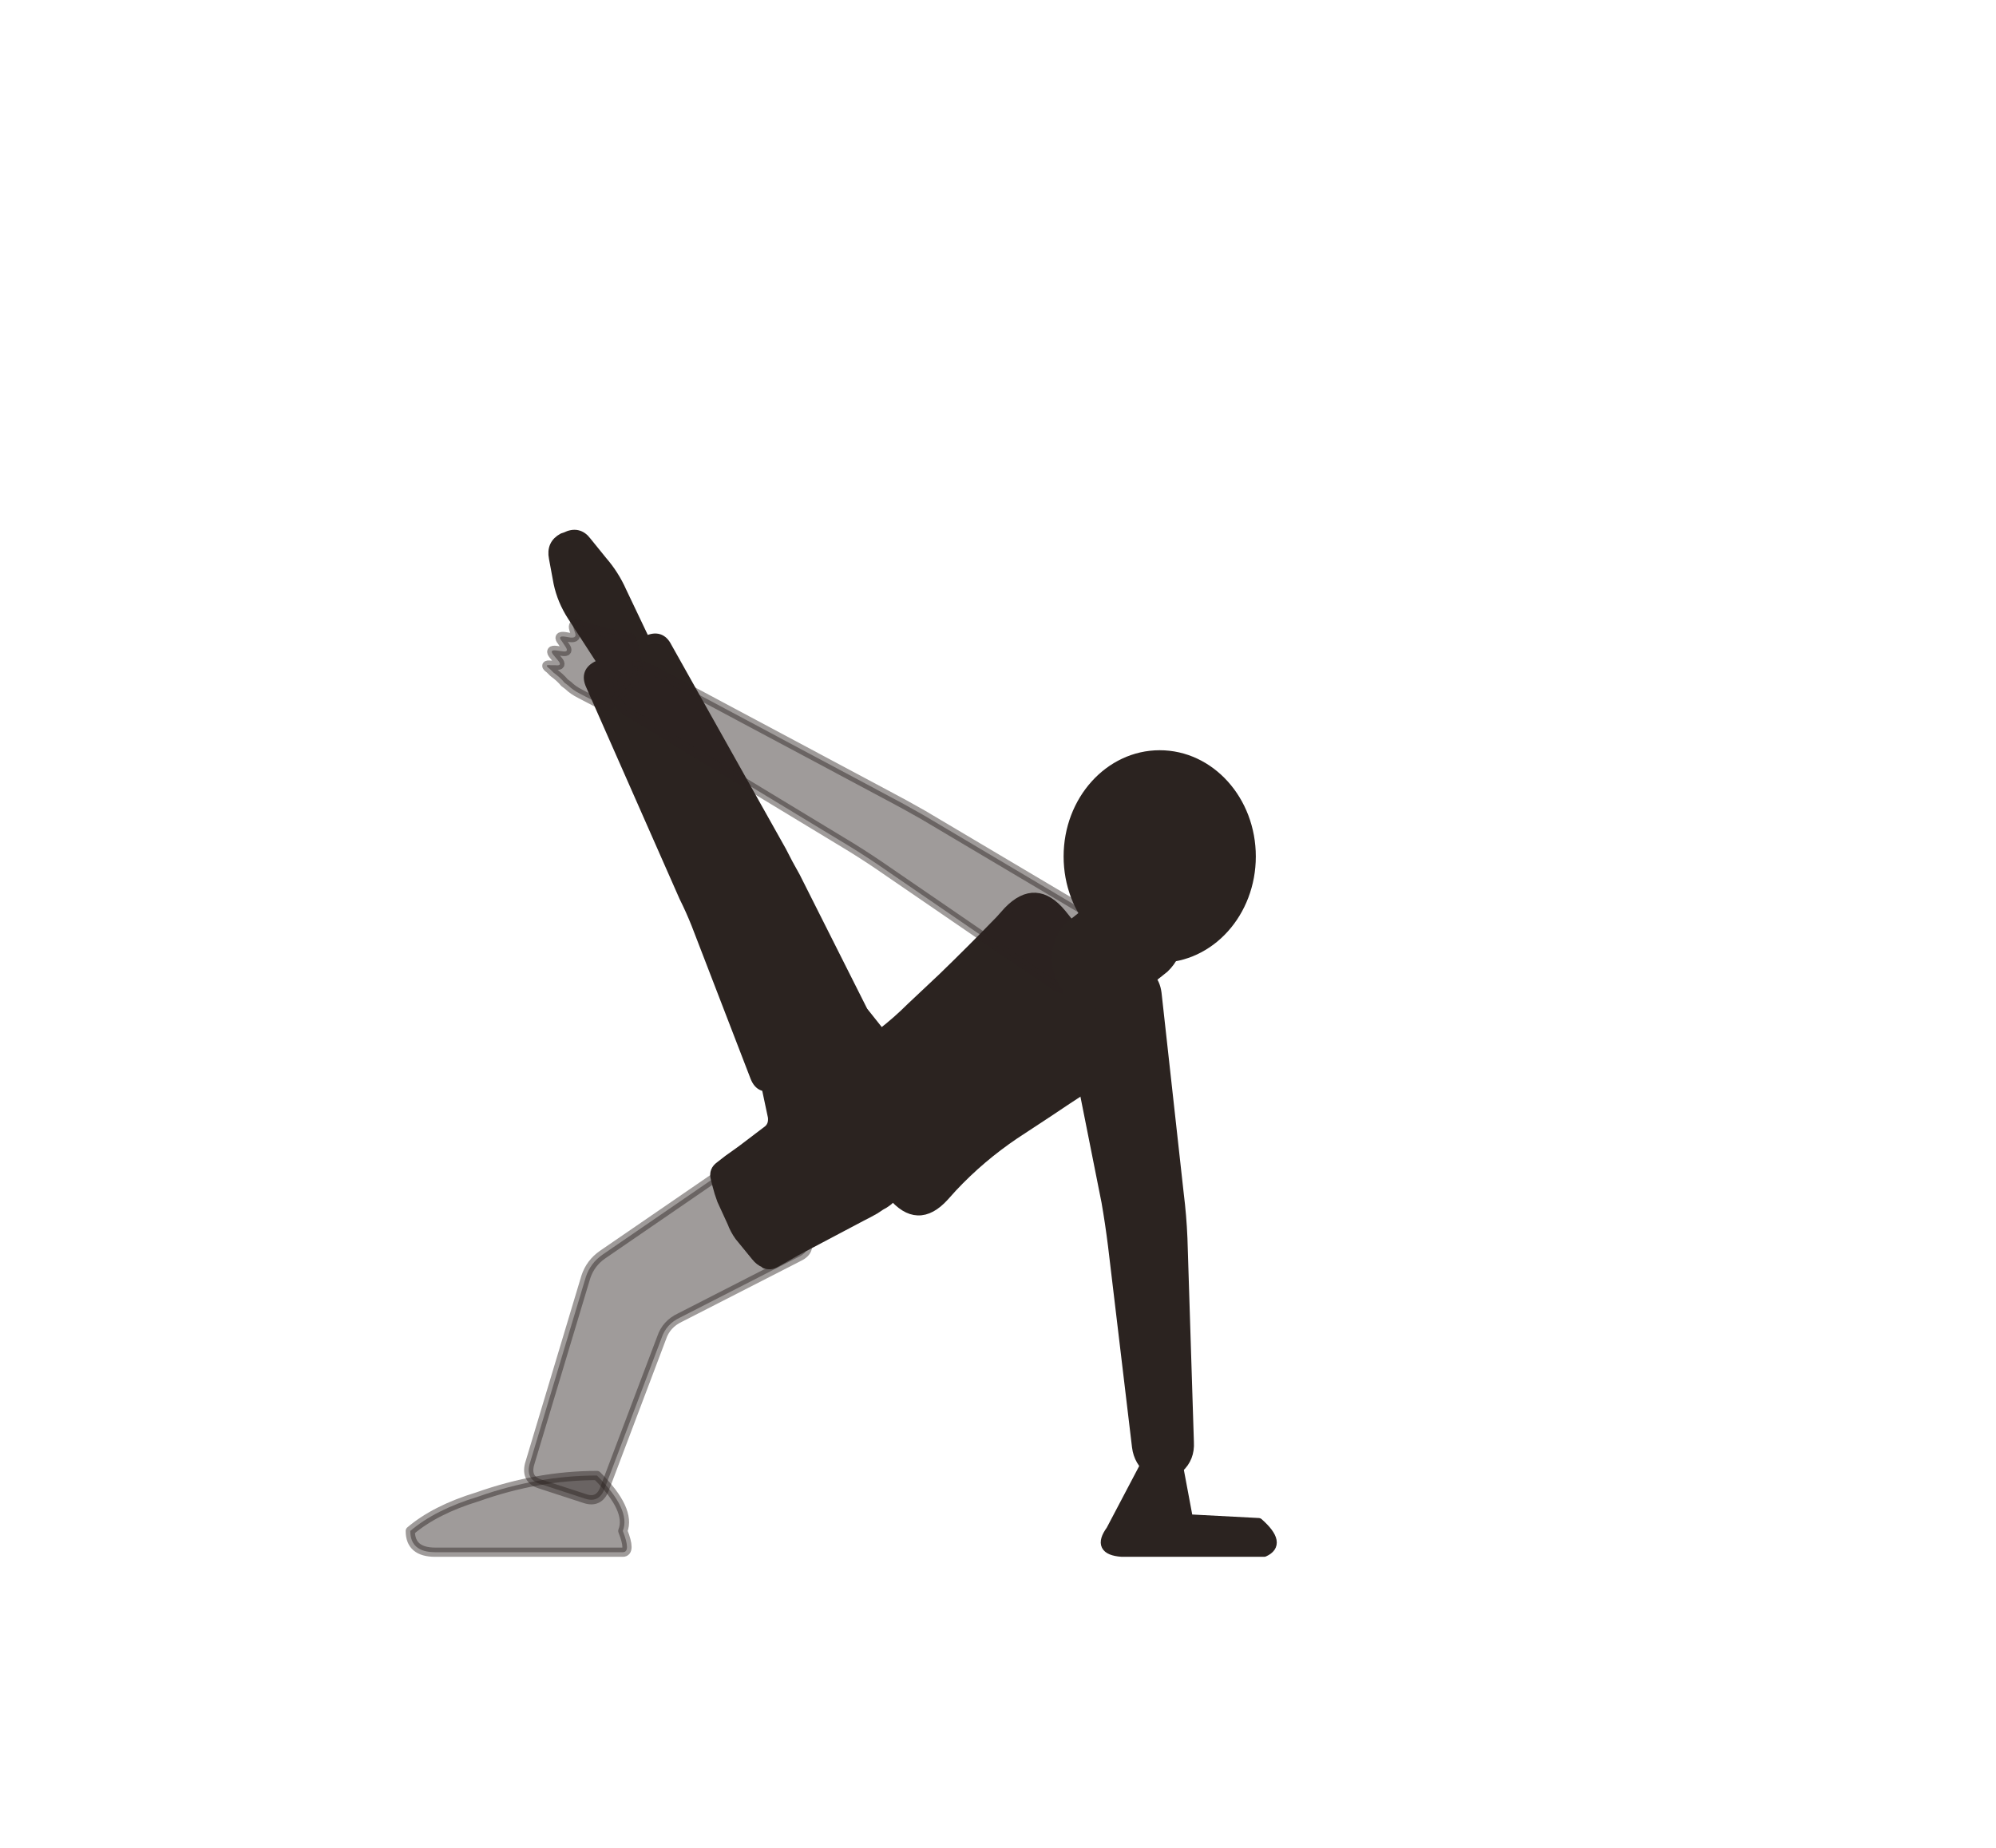
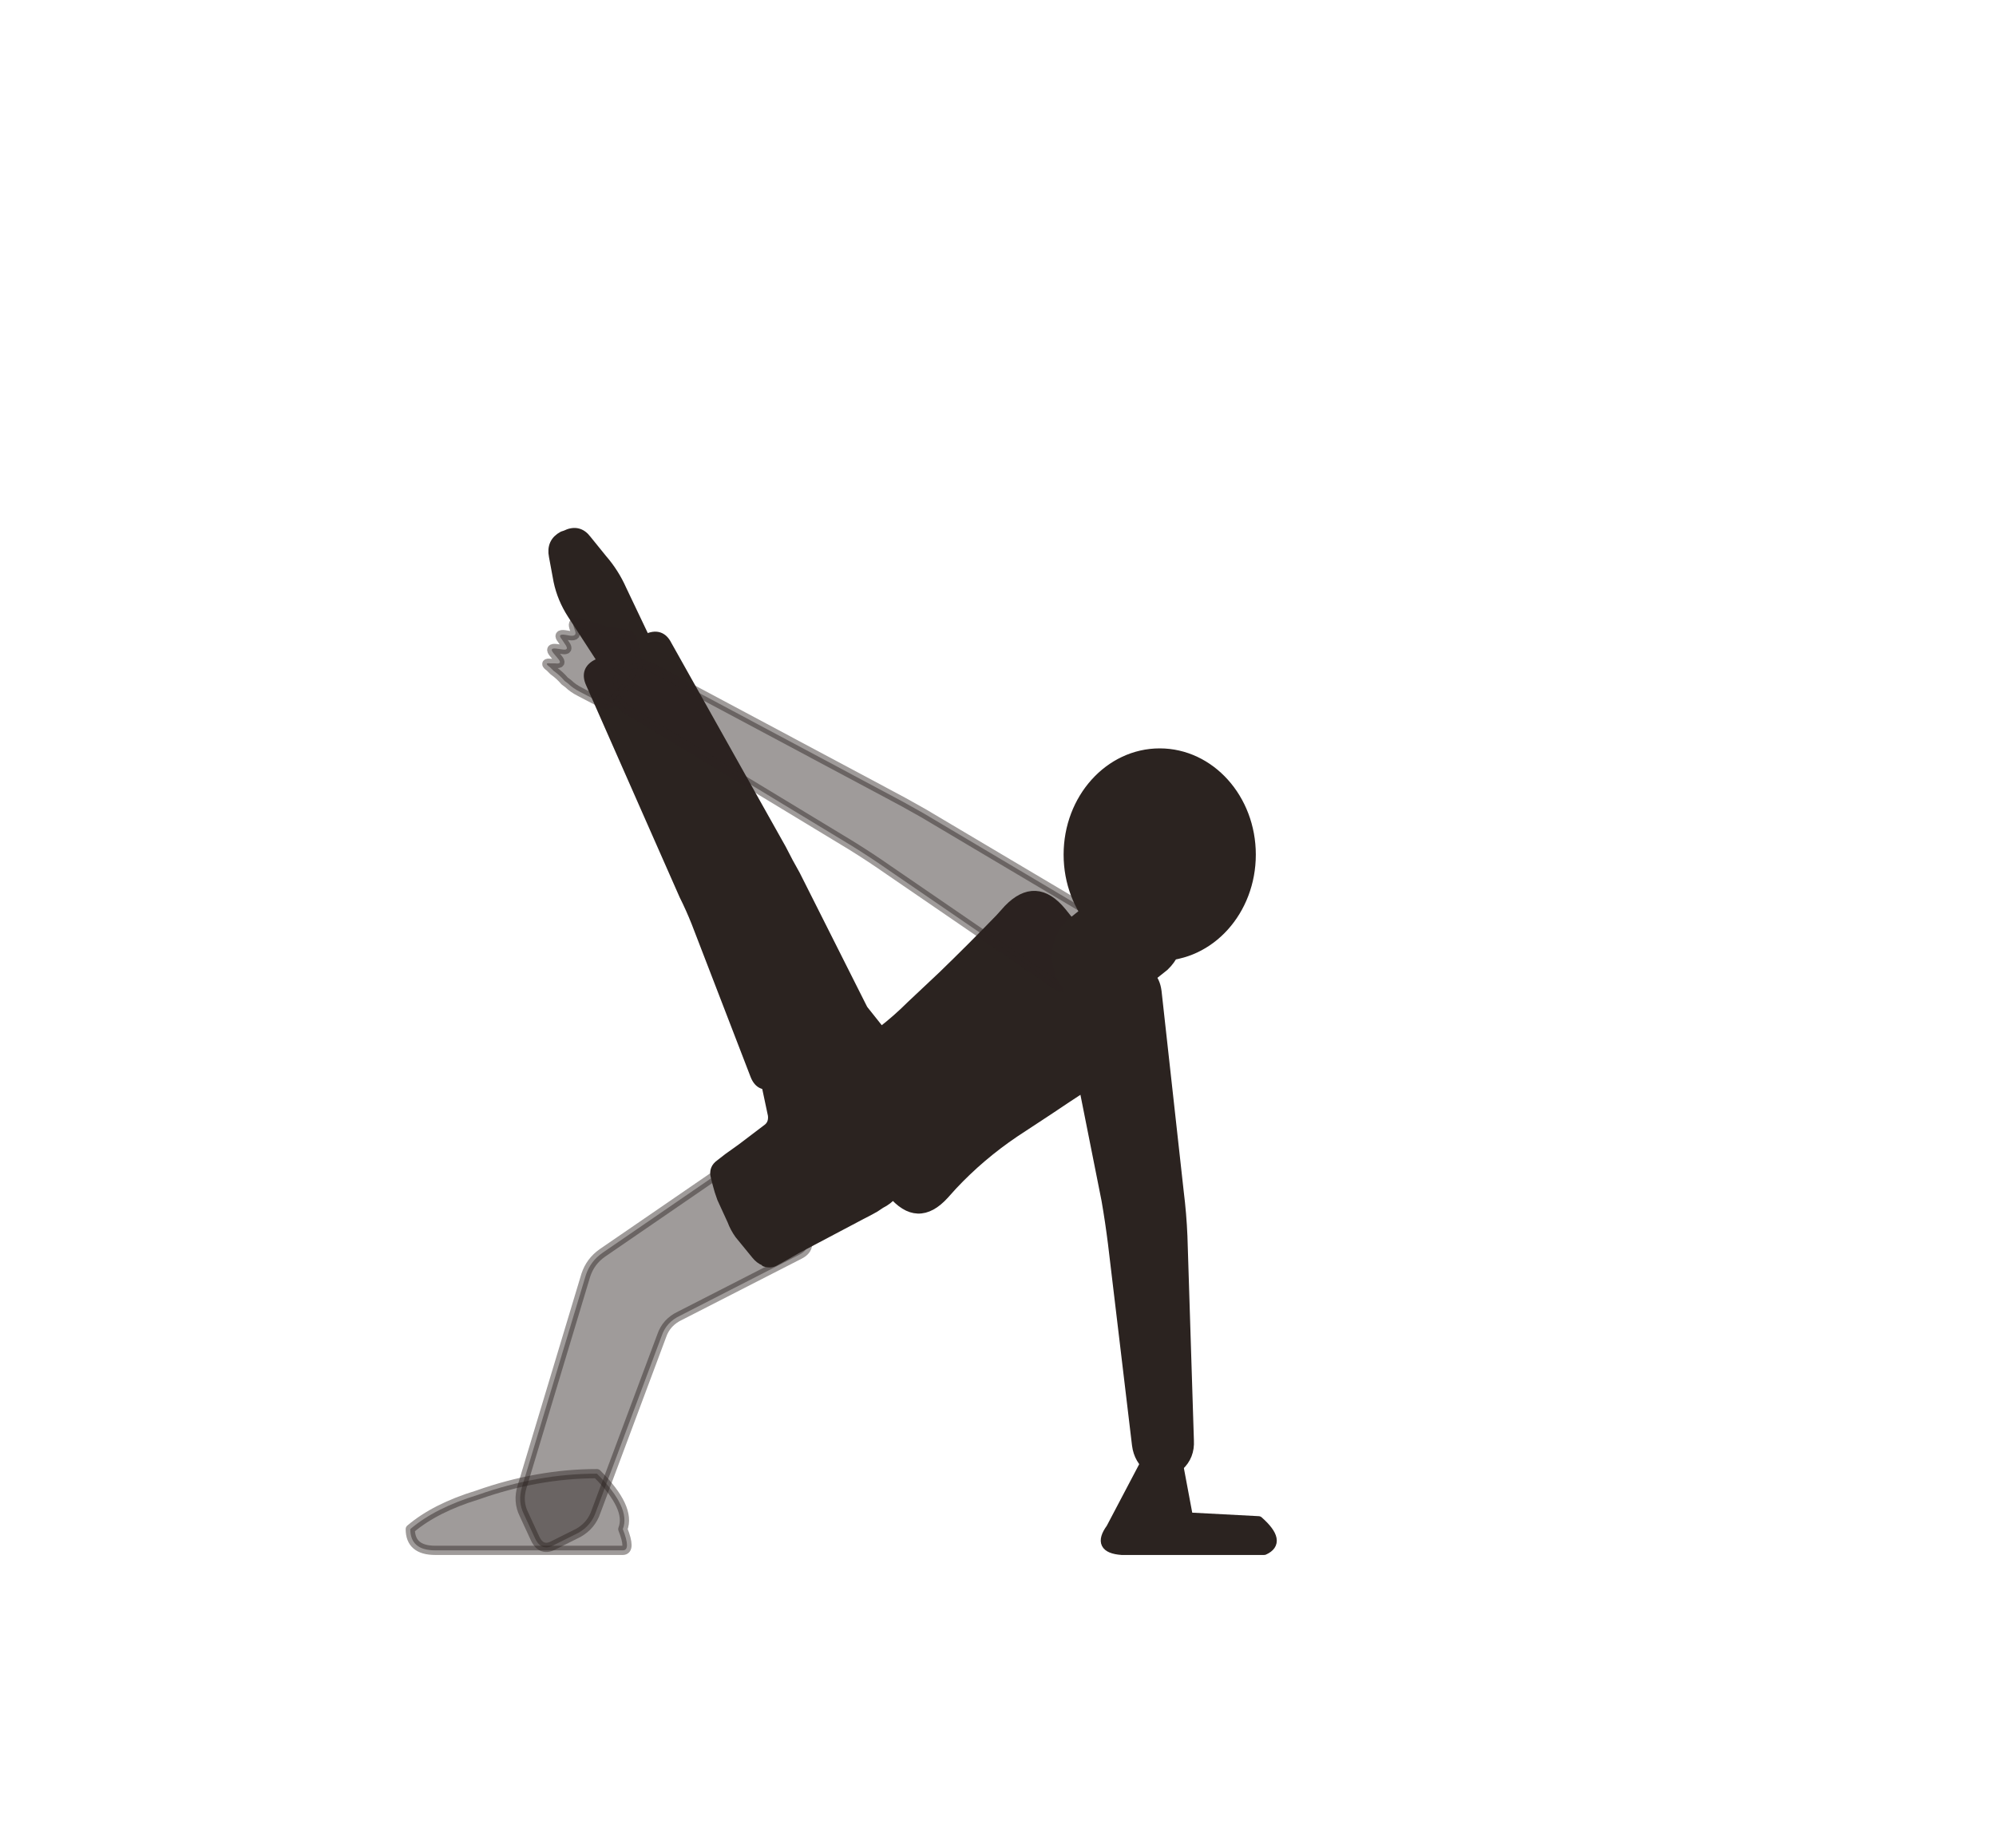
<svg xmlns="http://www.w3.org/2000/svg" viewBox="-8 0 216 200">
-   <path d="M 72.2,125.5 L 57.2,135.8 Q 55.9,136.7 55.4,138.2 L 49.3,158.5 Q 48.9,160.1 50.4,160.6 L 55.3,162.2 Q 56.8,162.7 57.4,161.2 L 63.6,144.8 Q 64.1,143.3 65.6,142.6 L 78.5,136 Q 79.9,135.3 79.1,133.9 L 74.4,126 Q 73.6,124.6 72.2,125.5 Z" fill="#2b2320" stroke="#2b2320" stroke-width="1" stroke-linejoin="round" fill-opacity="0.45" stroke-opacity="0.45" />
-   <path d="M 59.4,168 L 39.1,168 Q 36.4,168 36.4,165.7 Q 39.1,163.4 43.7,162 Q 50.2,159.7 56.6,159.7 Q 60.3,163.4 59.4,165.7 Q 60.3,168 59.4,168 Z" fill="#2b2320" stroke="#2b2320" stroke-width="1" stroke-linejoin="round" fill-opacity="0.45" stroke-opacity="0.45" />
-   <path d="M 86.2,111 L 78.1,94.9 Q 77.3,93.5 76.6,92.1 L 64.2,70 Q 63.5,68.6 62,69.3 L 56.7,72 Q 55.2,72.7 55.9,74.2 L 66,97.1 Q 66.7,98.5 67.3,100 L 73.7,116.6 Q 74.3,118.1 75.8,117.4 L 85.5,113.1 Q 86.9,112.4 86.2,111 Z" fill="#2b2320" stroke="#2b2320" stroke-width="1" stroke-linejoin="round" />
-   <path d="M 61.4,73 L 58.9,74.3 Q 58.2,74.6 58.1,73.9 L 58.1,73.7 Q 58,73 57.6,72.4 L 53.9,66.7 Q 52.8,65 52.4,63.1 L 51.9,60.4 Q 51.6,58.9 52.9,58.2 L 53.2,58.1 Q 54.6,57.4 55.5,58.6 L 57.2,60.7 Q 58.5,62.2 59.3,64 L 62.3,70.3 Q 63.1,72.1 61.4,73 Z" fill="#2b2320" stroke="#2b2320" stroke-width="1" stroke-linejoin="round" />
-   <path d="M 94.2,129.5 L 95.1,128.5 Q 98.1,125.3 101.8,122.8 L 105.6,120.3 Q 109.3,117.8 113,115.5 L 114.2,114.8 Q 117.9,112.5 115.1,109.1 L 106.9,98.9 Q 104.1,95.5 101.1,98.6 L 100.2,99.6 Q 97.1,102.8 94,105.8 L 90.6,109 Q 87.5,112.1 83.7,114.3 L 82.5,115 Q 78.7,117.3 81.5,120.7 L 88.5,129.3 Q 91.3,132.7 94.2,129.5 Z" fill="#2b2320" stroke="#2b2320" stroke-width="1" stroke-linejoin="round" />
-   <path d="M 69.9,126.2 L 70.8,125.5 Q 71.5,125 72.2,124.5 L 75.1,122.3 Q 75.7,121.8 75.6,120.9 L 74.9,117.6 Q 74.8,116.7 74.6,115.9 L 74.4,114.6 Q 74.3,114 74.5,113.5 L 74.6,113.4 Q 74.9,112.9 75.4,112.6 L 77.8,111.1 Q 78.6,110.6 79.4,110.4 L 81.9,109.6 Q 82.7,109.4 83.5,109.3 L 84.3,109.2 Q 85.2,109.1 85.7,109.8 L 92.3,118.1 Q 92.8,118.7 92.6,119.5 L 91.6,124.2 Q 91.4,125 91.1,125.8 L 91,126.3 Q 90.7,127.1 90.2,127.8 L 88.6,129.5 Q 88.1,130.1 87.3,130.5 L 86.7,130.9 Q 86,131.3 85.2,131.7 L 78.2,135.4 Q 77.5,135.8 76.8,136.2 L 75.9,136.7 Q 75.4,137 74.8,136.8 L 74.7,136.7 Q 74.2,136.5 73.8,136 L 72,133.8 Q 71.5,133.1 71.2,132.3 L 70.1,129.9 Q 69.8,129.1 69.6,128.3 L 69.4,127.5 Q 69.2,126.7 69.9,126.2 Z" fill="#2b2320" stroke="#2b2320" stroke-width="1" stroke-linejoin="round" />
-   <path d="M 110.6,99.3 L 91.9,88.2 Q 89.8,87 87.7,85.9 L 62.6,72.5 Q 61.3,71.7 59.8,72.3 L 59.5,72.4 Q 58.1,72.9 58.4,74.4 L 58.4,74.7 Q 58.7,76.3 60,77.1 L 84.1,91.7 Q 86.2,93 88.2,94.4 L 106,106.6 Q 107.6,107.7 109.1,106.3 L 109.4,106 Q 110.8,104.5 111.5,102.6 L 111.7,102.2 Q 112.4,100.3 110.6,99.3 Z" fill="#2b2320" stroke="#2b2320" stroke-width="1" stroke-linejoin="round" fill-opacity="0.45" stroke-opacity="0.45" />
-   <path d="M 57.1,76.3 L 54.8,75.1 Q 54,74.7 53.5,74.2 L 53.1,73.9 Q 52.6,73.3 51.9,72.8 L 51.5,72.4 Q 50.8,71.9 51.6,72 L 52.1,72 Q 52.9,72.1 52.4,71.5 L 51.9,70.9 Q 51.4,70.3 52.2,70.4 L 52.9,70.5 Q 53.6,70.6 53.2,70 L 52.8,69.4 Q 52.3,68.8 53.1,68.9 L 53.7,69 Q 54.5,69.1 54.2,68.4 L 54.1,68.1 Q 53.9,67.4 54.6,67.6 L 56.6,68.2 Q 57.4,68.5 58.2,68.6 L 59.6,68.8 Q 60.4,68.9 60.5,69.7 L 60.6,69.9 Q 60.7,70.7 60.9,71.5 L 61,72.2 Q 61.1,73 60.6,73.6 L 58.3,76.1 Q 57.8,76.7 57.1,76.3 Z" fill="#2b2320" stroke="#2b2320" stroke-width="1" stroke-linejoin="round" fill-opacity="0.45" stroke-opacity="0.45" />
-   <path d="M 107.5,109 L 111.7,130.1 Q 112.1,132.4 112.4,134.8 L 115,156.6 Q 115.2,158.2 116.5,159.2 L 116.8,159.4 Q 118.2,160.4 119.4,159.2 L 119.6,158.9 Q 120.8,157.8 120.7,156.1 L 120,134 Q 119.9,131.6 119.6,129.2 L 117.2,107.5 Q 116.9,105.2 114.6,105.1 L 114.1,105.1 Q 111.8,104.9 109.7,105.7 L 109.2,105.9 Q 107.1,106.8 107.5,109 Z" fill="#2b2320" stroke="#2b2320" stroke-width="1" stroke-linejoin="round" />
-   <path d="M 116.2,158 L 112.2,165.6 Q 110.6,167.8 113.4,168 L 119.6,168 L 128.8,168 Q 130.8,167.1 128.2,164.8 L 120.6,164.4 L 119.4,158 Z" fill="#2b2320" stroke="#2b2320" stroke-width="1" stroke-linejoin="round" />
-   <path d="M 114.1,107.9 L 118,104.8 A 5 5 0 0 0 111.8,97 L 107.9,100.1 A 5 5 0 0 0 114.1,107.9 Z" fill="#2b2320" stroke="#2b2320" stroke-width="1" stroke-linejoin="round" />
-   <ellipse cx="117.5" cy="92.7" rx="9.9" ry="11" fill="#2b2320" stroke="#2b2320" stroke-width="1" stroke-linejoin="round" />
+   <path d="M 72.2 125.3 L 57.2 135.6 Q 55.9 136.5 55.4 138 L 48.5 160.9 Q 48 162.5 48.7 163.9 L 49.9 166.5 Q 50.6 168 52 167.2 L 54.6 165.9 Q 56 165.1 56.5 163.6 L 63.6 144.6 Q 64.1 143.1 65.6 142.4 L 78.5 135.8 Q 79.9 135.1 79.1 133.7 L 74.4 125.8 Q 73.6 124.4 72.2 125.3 Z" fill="#2b2320" stroke="#2b2320" stroke-width="1" stroke-linejoin="round" fill-opacity="0.45" stroke-opacity="0.45" />
+   <path d="M 59.4 167.8 L 39.1 167.8 Q 36.4 167.8 36.4 165.5 Q 39.1 163.2 43.7 161.8 Q 50.2 159.5 56.6 159.5 Q 60.3 163.2 59.4 165.5 Q 60.3 167.8 59.4 167.8 Z" fill="#2b2320" stroke="#2b2320" stroke-width="1" stroke-linejoin="round" fill-opacity="0.45" stroke-opacity="0.45" />
+   <path d="M 86.2 110.8 L 78.1 94.7 Q 77.3 93.3 76.6 91.9 L 64.2 69.8 Q 63.5 68.4 62 69.1 L 56.7 71.8 Q 55.2 72.5 55.9 74 L 66 96.9 Q 66.7 98.3 67.3 99.8 L 73.7 116.4 Q 74.3 117.9 75.8 117.2 L 85.5 112.9 Q 86.9 112.2 86.2 110.8 Z" fill="#2b2320" stroke="#2b2320" stroke-width="1" stroke-linejoin="round" />
+   <path d="M 61.4 72.8 L 58.9 74.1 Q 58.2 74.4 58.1 73.7 L 58.1 73.5 Q 58 72.8 57.6 72.2 L 53.9 66.5 Q 52.8 64.8 52.4 62.9 L 51.9 60.2 Q 51.6 58.7 52.9 58 L 53.2 57.9 Q 54.6 57.2 55.5 58.4 L 57.2 60.5 Q 58.5 62 59.3 63.8 L 62.3 70.1 Q 63.1 71.9 61.4 72.8 Z" fill="#2b2320" stroke="#2b2320" stroke-width="1" stroke-linejoin="round" />
+   <path d="M 94.2 129.3 L 95.1 128.3 Q 98.1 125.1 101.8 122.6 L 105.6 120.1 Q 109.3 117.6 113 115.3 L 114.2 114.6 Q 117.9 112.3 115.1 108.9 L 106.9 98.7 Q 104.1 95.3 101.1 98.4 L 100.2 99.4 Q 97.1 102.6 94 105.6 L 90.6 108.8 Q 87.5 111.9 83.7 114.1 L 82.5 114.8 Q 78.7 117.1 81.5 120.5 L 88.5 129.1 Q 91.3 132.5 94.2 129.3 Z" fill="#2b2320" stroke="#2b2320" stroke-width="1" stroke-linejoin="round" />
+   <path d="M 69.9 126 L 70.8 125.3 Q 71.5 124.8 72.2 124.3 L 75.1 122.1 Q 75.7 121.6 75.6 120.7 L 74.9 117.4 Q 74.8 116.5 74.6 115.7 L 74.4 114.4 Q 74.3 113.8 74.5 113.3 L 74.6 113.2 Q 74.9 112.7 75.4 112.4 L 77.8 110.9 Q 78.6 110.4 79.4 110.2 L 81.9 109.4 Q 82.7 109.2 83.5 109.1 L 84.3 109 Q 85.2 108.9 85.7 109.6 L 92.3 117.9 Q 92.8 118.5 92.6 119.3 L 91.6 124 Q 91.4 124.8 91.1 125.6 L 91 126.1 Q 90.7 126.9 90.2 127.6 L 88.6 129.3 Q 88.1 129.9 87.3 130.3 L 86.7 130.7 Q 86 131.1 85.2 131.5 L 78.2 135.2 Q 77.5 135.6 76.8 136 L 75.9 136.5 Q 75.4 136.8 74.8 136.6 L 74.7 136.5 Q 74.2 136.3 73.8 135.8 L 72 133.6 Q 71.5 132.9 71.2 132.1 L 70.1 129.7 Q 69.8 128.9 69.6 128.1 L 69.4 127.3 Q 69.2 126.5 69.9 126 Z" fill="#2b2320" stroke="#2b2320" stroke-width="1" stroke-linejoin="round" />
+   <path d="M 110.6 99.1 L 91.9 88 Q 89.8 86.8 87.7 85.7 L 62.6 72.3 Q 61.3 71.5 59.8 72.1 L 59.5 72.2 Q 58.1 72.7 58.4 74.2 L 58.4 74.5 Q 58.7 76.1 60 76.9 L 84.1 91.5 Q 86.2 92.8 88.2 94.2 L 106 106.4 Q 107.6 107.5 109.1 106.1 L 109.4 105.8 Q 110.8 104.3 111.5 102.4 L 111.7 102 Q 112.4 100.1 110.6 99.1 Z" fill="#2b2320" stroke="#2b2320" stroke-width="1" stroke-linejoin="round" fill-opacity="0.45" stroke-opacity="0.45" />
+   <path d="M 57.1 76.1 L 54.8 74.9 Q 54 74.5 53.5 74 L 53.1 73.7 Q 52.6 73.1 51.9 72.6 L 51.5 72.2 Q 50.8 71.7 51.6 71.8 L 52.1 71.8 Q 52.9 71.9 52.4 71.3 L 51.9 70.7 Q 51.4 70.1 52.2 70.2 L 52.9 70.3 Q 53.6 70.4 53.2 69.8 L 52.8 69.2 Q 52.3 68.6 53.1 68.7 L 53.7 68.8 Q 54.5 68.9 54.2 68.2 L 54.1 67.9 Q 53.9 67.2 54.6 67.4 L 56.6 68 Q 57.4 68.3 58.2 68.4 L 59.6 68.6 Q 60.4 68.7 60.5 69.5 L 60.6 69.7 Q 60.7 70.5 60.9 71.3 L 61 72 Q 61.1 72.8 60.6 73.4 L 58.3 75.9 Q 57.8 76.5 57.1 76.1 Z" fill="#2b2320" stroke="#2b2320" stroke-width="1" stroke-linejoin="round" fill-opacity="0.45" stroke-opacity="0.45" />
+   <path d="M 107.5 108.8 L 111.7 129.9 Q 112.1 132.2 112.4 134.6 L 115 156.4 Q 115.2 158 116.5 159 L 116.8 159.2 Q 118.2 160.2 119.4 159 L 119.6 158.7 Q 120.8 157.6 120.7 155.9 L 120 133.8 Q 119.9 131.4 119.6 129 L 117.2 107.3 Q 116.9 105 114.6 104.9 L 114.1 104.9 Q 111.8 104.7 109.7 105.5 L 109.2 105.7 Q 107.1 106.6 107.5 108.8 Z" fill="#2b2320" stroke="#2b2320" stroke-width="1" stroke-linejoin="round" />
+   <path d="M 116.2 157.8 L 112.2 165.4 Q 110.6 167.6 113.4 167.8 L 119.6 167.8 L 128.8 167.8 Q 130.8 166.9 128.2 164.6 L 120.6 164.2 L 119.4 157.8 Z" fill="#2b2320" stroke="#2b2320" stroke-width="1" stroke-linejoin="round" />
+   <path d="M 114.1 107.7 L 118 104.6 A 5 5 0 0 0 111.8 96.8 L 107.9 99.9 A 5 5 0 0 0 114.1 107.7 Z" fill="#2b2320" stroke="#2b2320" stroke-width="1" stroke-linejoin="round" />
+   <ellipse cx="117.5" cy="92.5" rx="9.9" ry="11" fill="#2b2320" stroke="#2b2320" stroke-width="1" stroke-linejoin="round" />
</svg>
